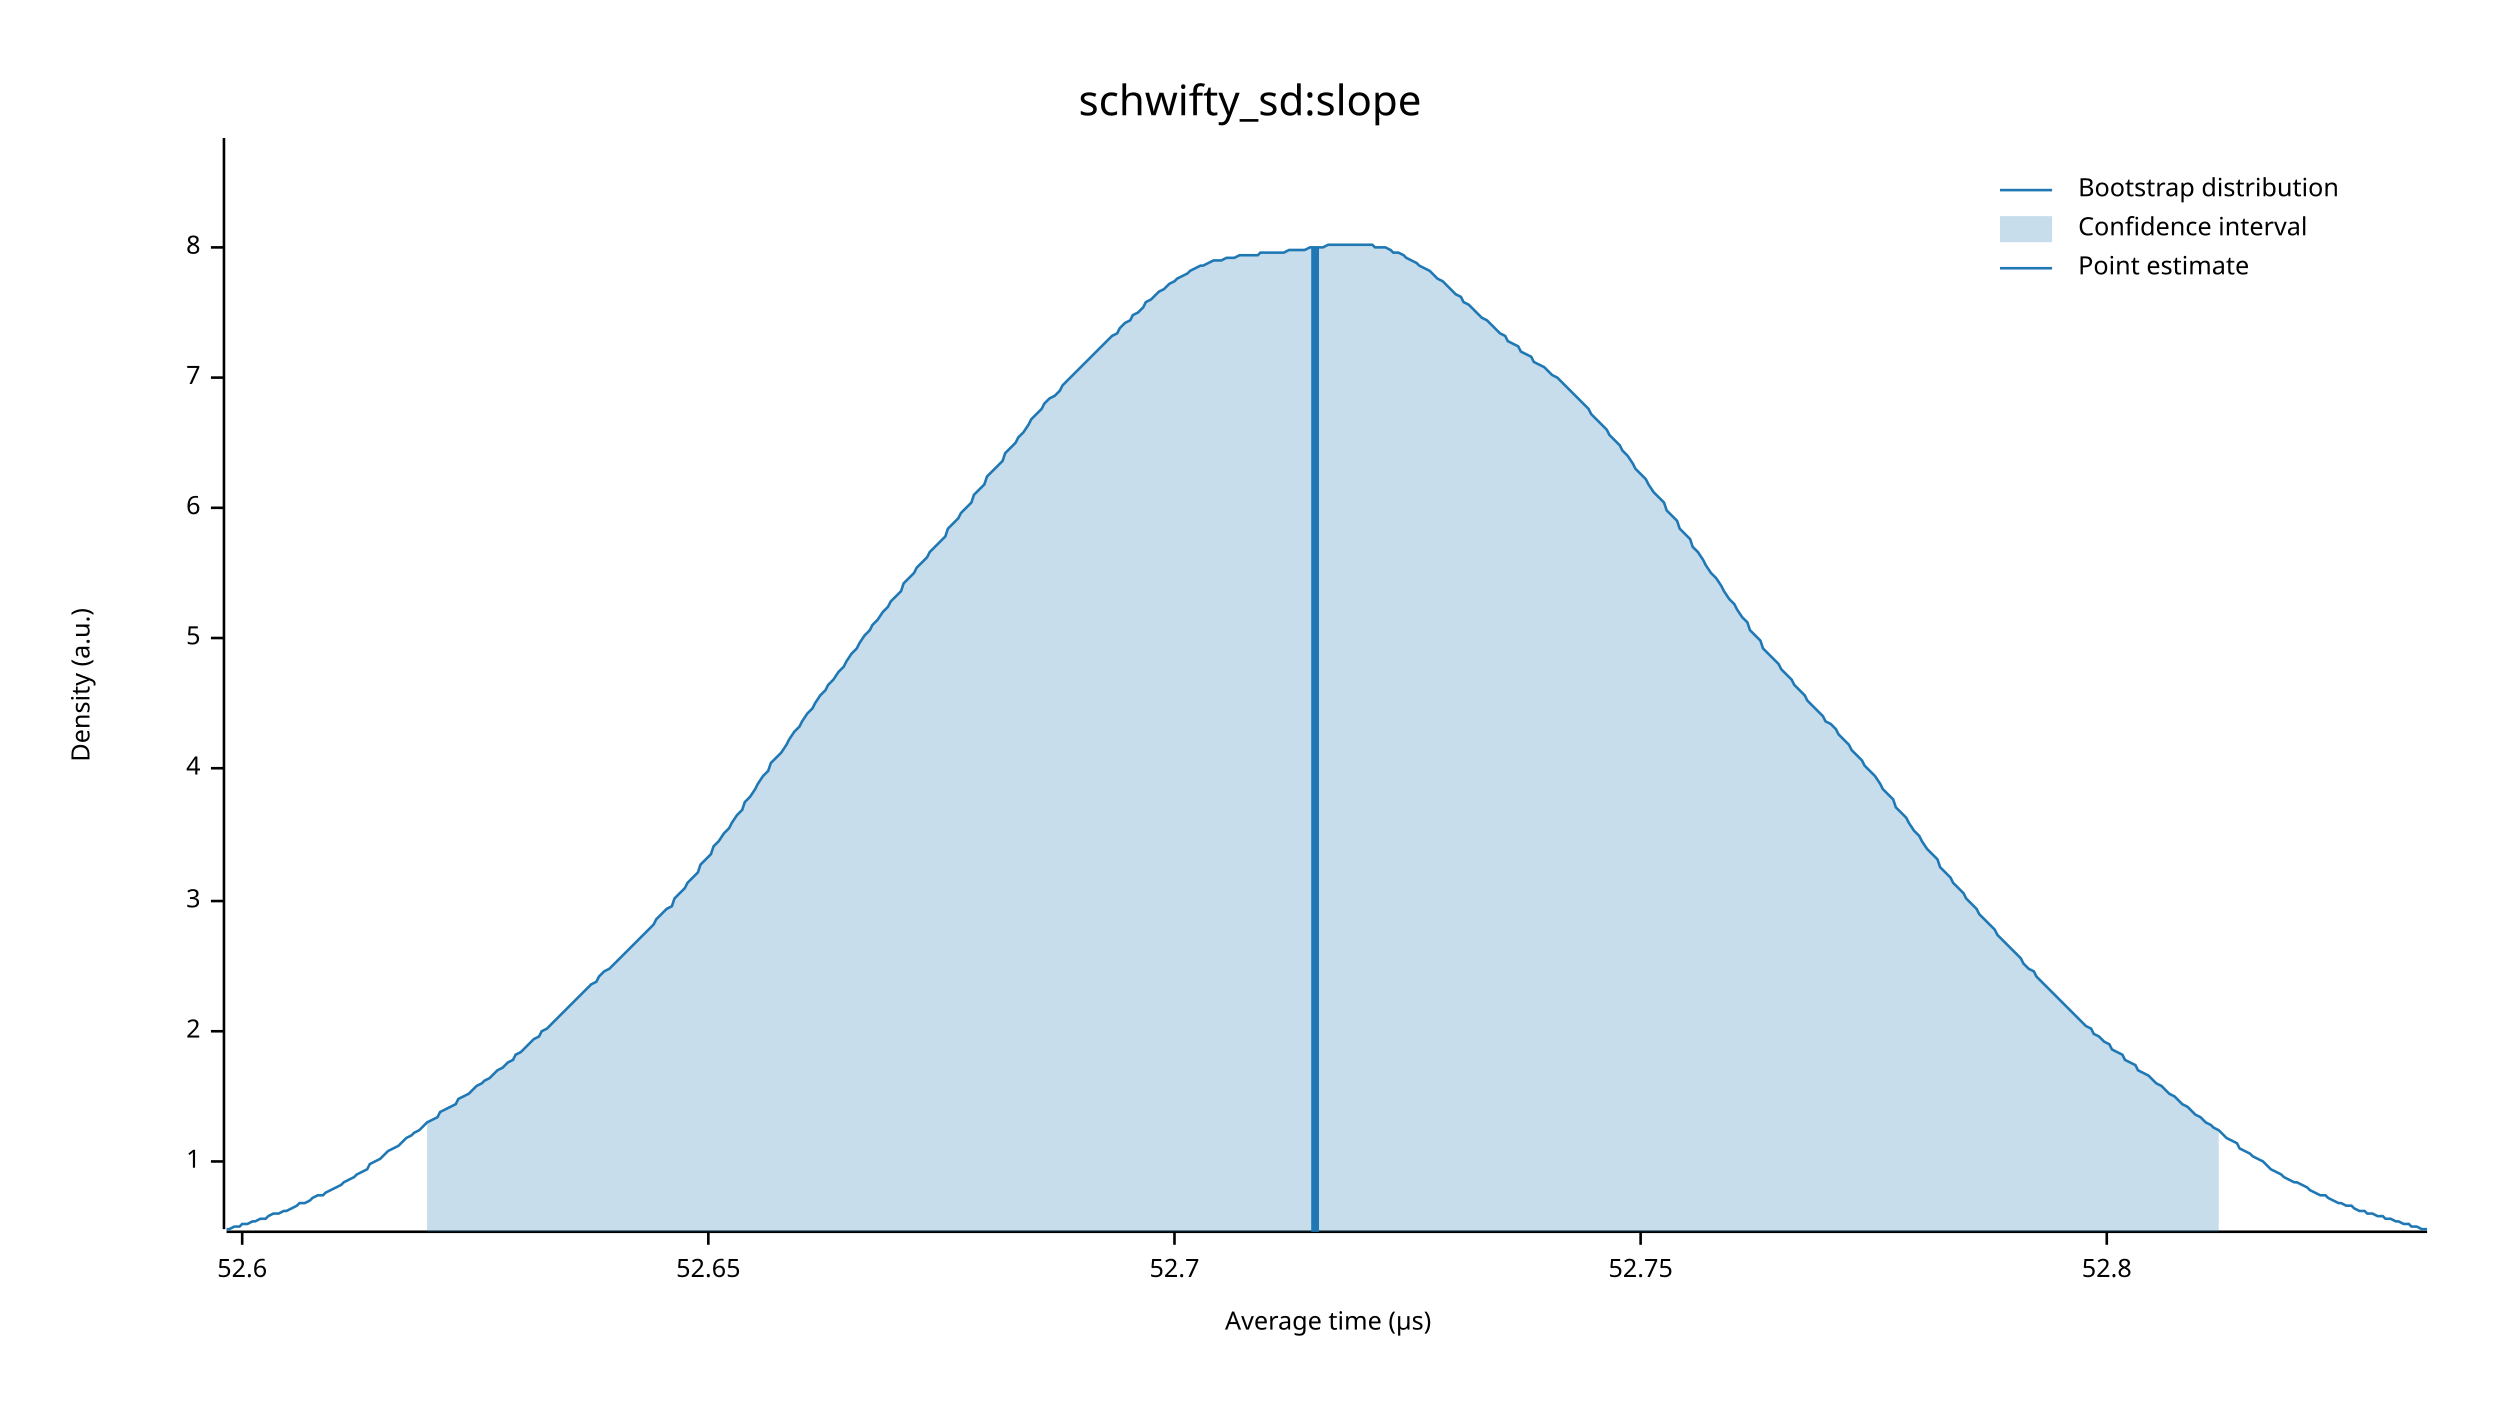
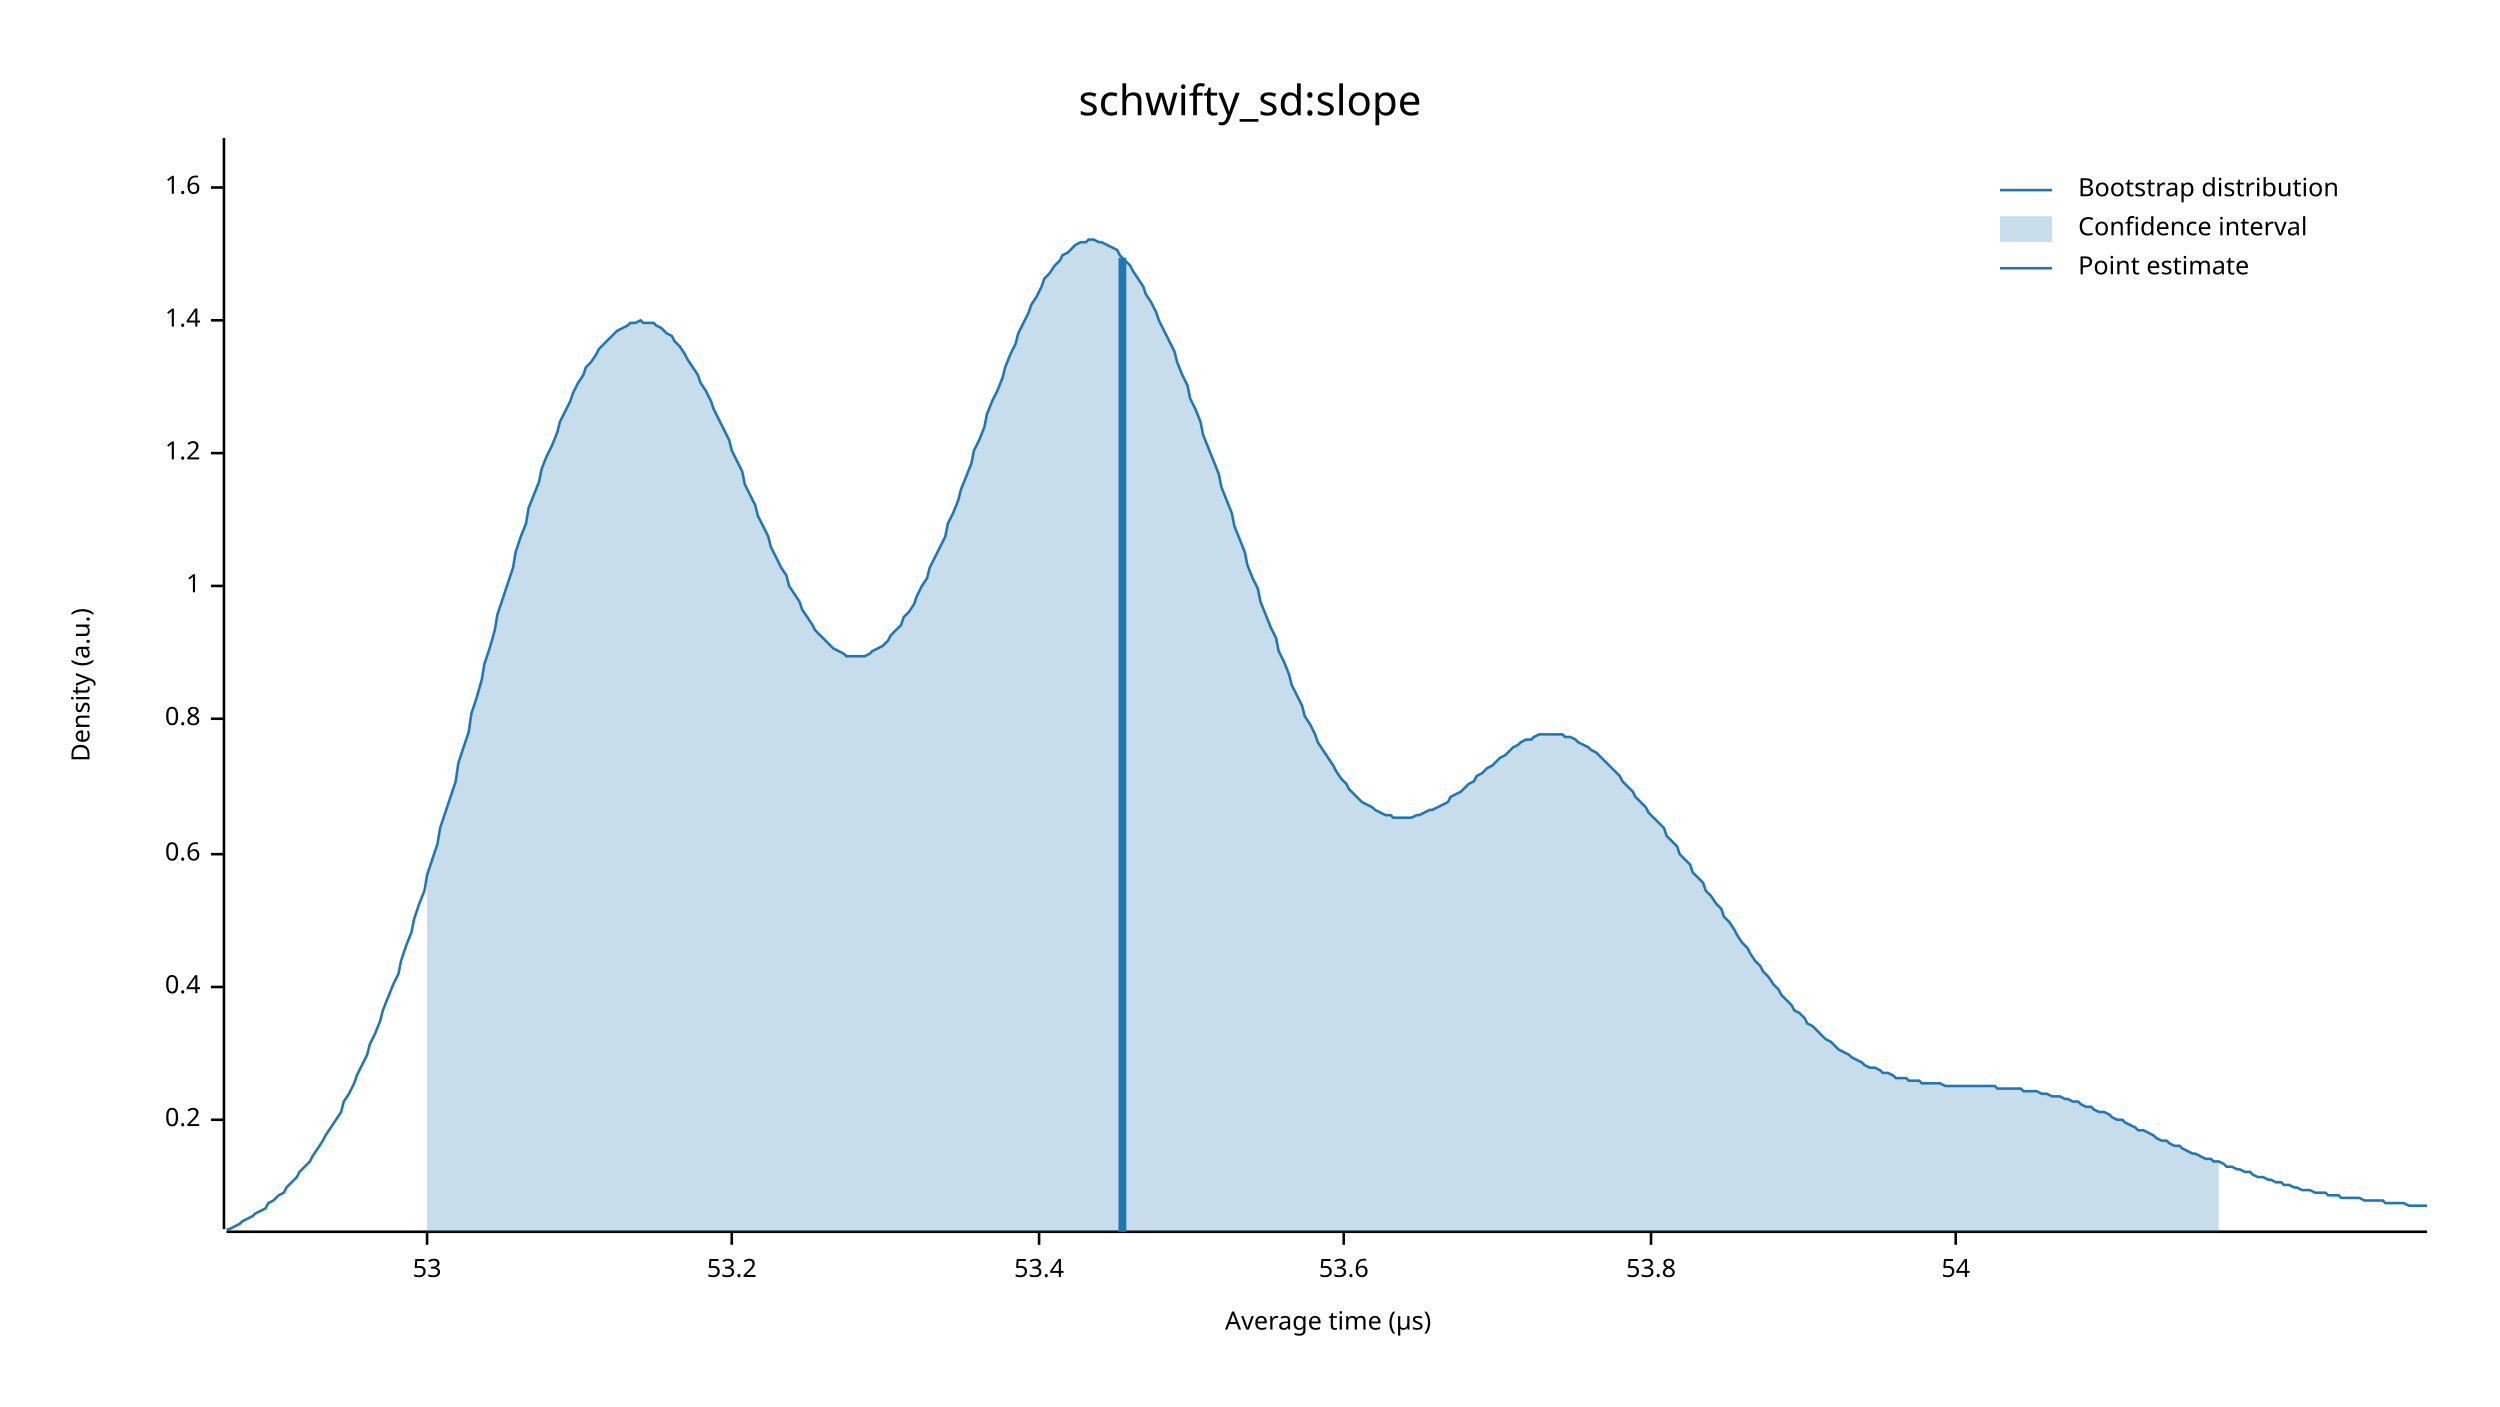
<svg xmlns="http://www.w3.org/2000/svg" width="960" height="540" viewBox="0 0 960 540">
  <text x="480" y="32" dy="0.76em" text-anchor="middle" font-family="sans-serif" font-size="16.129" opacity="1" fill="#000000">
schwifty_sd:slope
</text>
  <text x="27" y="263" dy="0.76em" text-anchor="middle" font-family="sans-serif" font-size="9.677" opacity="1" fill="#000000" transform="rotate(270, 27, 263)">
Density (a.u.)
</text>
  <text x="510" y="513" dy="-0.5ex" text-anchor="middle" font-family="sans-serif" font-size="9.677" opacity="1" fill="#000000">
Average time (µs)
</text>
  <polyline fill="none" opacity="1" stroke="#000000" stroke-width="1" points="86,53 86,472 " />
-   <text x="77" y="446" dy="0.5ex" text-anchor="end" font-family="sans-serif" font-size="9.677" opacity="1" fill="#000000">
+   <text x="77" y="430" dy="0.5ex" text-anchor="end" font-family="sans-serif" font-size="9.677" opacity="1" fill="#000000">
+ 0.2
+ </text>
+   <polyline fill="none" opacity="1" stroke="#000000" stroke-width="1" points="81,430 86,430 " />
+   <text x="77" y="379" dy="0.5ex" text-anchor="end" font-family="sans-serif" font-size="9.677" opacity="1" fill="#000000">
+ 0.4
+ </text>
+   <polyline fill="none" opacity="1" stroke="#000000" stroke-width="1" points="81,379 86,379 " />
+   <text x="77" y="328" dy="0.5ex" text-anchor="end" font-family="sans-serif" font-size="9.677" opacity="1" fill="#000000">
+ 0.6
+ </text>
+   <polyline fill="none" opacity="1" stroke="#000000" stroke-width="1" points="81,328 86,328 " />
+   <text x="77" y="276" dy="0.5ex" text-anchor="end" font-family="sans-serif" font-size="9.677" opacity="1" fill="#000000">
+ 0.8
+ </text>
+   <polyline fill="none" opacity="1" stroke="#000000" stroke-width="1" points="81,276 86,276 " />
+   <text x="77" y="225" dy="0.5ex" text-anchor="end" font-family="sans-serif" font-size="9.677" opacity="1" fill="#000000">
1
</text>
-   <polyline fill="none" opacity="1" stroke="#000000" stroke-width="1" points="81,446 86,446 " />
-   <text x="77" y="396" dy="0.5ex" text-anchor="end" font-family="sans-serif" font-size="9.677" opacity="1" fill="#000000">
- 2
+   <polyline fill="none" opacity="1" stroke="#000000" stroke-width="1" points="81,225 86,225 " />
+   <text x="77" y="174" dy="0.5ex" text-anchor="end" font-family="sans-serif" font-size="9.677" opacity="1" fill="#000000">
+ 1.2
</text>
-   <polyline fill="none" opacity="1" stroke="#000000" stroke-width="1" points="81,396 86,396 " />
-   <text x="77" y="346" dy="0.5ex" text-anchor="end" font-family="sans-serif" font-size="9.677" opacity="1" fill="#000000">
- 3
+   <polyline fill="none" opacity="1" stroke="#000000" stroke-width="1" points="81,174 86,174 " />
+   <text x="77" y="123" dy="0.5ex" text-anchor="end" font-family="sans-serif" font-size="9.677" opacity="1" fill="#000000">
+ 1.4
</text>
-   <polyline fill="none" opacity="1" stroke="#000000" stroke-width="1" points="81,346 86,346 " />
-   <text x="77" y="295" dy="0.5ex" text-anchor="end" font-family="sans-serif" font-size="9.677" opacity="1" fill="#000000">
- 4
+   <polyline fill="none" opacity="1" stroke="#000000" stroke-width="1" points="81,123 86,123 " />
+   <text x="77" y="72" dy="0.5ex" text-anchor="end" font-family="sans-serif" font-size="9.677" opacity="1" fill="#000000">
+ 1.6
</text>
-   <polyline fill="none" opacity="1" stroke="#000000" stroke-width="1" points="81,295 86,295 " />
-   <text x="77" y="245" dy="0.5ex" text-anchor="end" font-family="sans-serif" font-size="9.677" opacity="1" fill="#000000">
- 5
+   <polyline fill="none" opacity="1" stroke="#000000" stroke-width="1" points="81,72 86,72 " />
+   <polyline fill="none" opacity="1" stroke="#000000" stroke-width="1" points="87,473 932,473 " />
+   <text x="164" y="483" dy="0.76em" text-anchor="middle" font-family="sans-serif" font-size="9.677" opacity="1" fill="#000000">
+ 53
</text>
-   <polyline fill="none" opacity="1" stroke="#000000" stroke-width="1" points="81,245 86,245 " />
-   <text x="77" y="195" dy="0.5ex" text-anchor="end" font-family="sans-serif" font-size="9.677" opacity="1" fill="#000000">
- 6
+   <polyline fill="none" opacity="1" stroke="#000000" stroke-width="1" points="164,473 164,478 " />
+   <text x="281" y="483" dy="0.76em" text-anchor="middle" font-family="sans-serif" font-size="9.677" opacity="1" fill="#000000">
+ 53.2
</text>
-   <polyline fill="none" opacity="1" stroke="#000000" stroke-width="1" points="81,195 86,195 " />
-   <text x="77" y="145" dy="0.5ex" text-anchor="end" font-family="sans-serif" font-size="9.677" opacity="1" fill="#000000">
- 7
+   <polyline fill="none" opacity="1" stroke="#000000" stroke-width="1" points="281,473 281,478 " />
+   <text x="399" y="483" dy="0.76em" text-anchor="middle" font-family="sans-serif" font-size="9.677" opacity="1" fill="#000000">
+ 53.4
</text>
-   <polyline fill="none" opacity="1" stroke="#000000" stroke-width="1" points="81,145 86,145 " />
-   <text x="77" y="95" dy="0.5ex" text-anchor="end" font-family="sans-serif" font-size="9.677" opacity="1" fill="#000000">
- 8
+   <polyline fill="none" opacity="1" stroke="#000000" stroke-width="1" points="399,473 399,478 " />
+   <text x="516" y="483" dy="0.76em" text-anchor="middle" font-family="sans-serif" font-size="9.677" opacity="1" fill="#000000">
+ 53.6
</text>
-   <polyline fill="none" opacity="1" stroke="#000000" stroke-width="1" points="81,95 86,95 " />
-   <polyline fill="none" opacity="1" stroke="#000000" stroke-width="1" points="87,473 932,473 " />
-   <text x="93" y="483" dy="0.76em" text-anchor="middle" font-family="sans-serif" font-size="9.677" opacity="1" fill="#000000">
- 52.6
+   <polyline fill="none" opacity="1" stroke="#000000" stroke-width="1" points="516,473 516,478 " />
+   <text x="634" y="483" dy="0.76em" text-anchor="middle" font-family="sans-serif" font-size="9.677" opacity="1" fill="#000000">
+ 53.8
</text>
-   <polyline fill="none" opacity="1" stroke="#000000" stroke-width="1" points="93,473 93,478 " />
-   <text x="272" y="483" dy="0.76em" text-anchor="middle" font-family="sans-serif" font-size="9.677" opacity="1" fill="#000000">
- 52.65
+   <polyline fill="none" opacity="1" stroke="#000000" stroke-width="1" points="634,473 634,478 " />
+   <text x="751" y="483" dy="0.76em" text-anchor="middle" font-family="sans-serif" font-size="9.677" opacity="1" fill="#000000">
+ 54
</text>
-   <polyline fill="none" opacity="1" stroke="#000000" stroke-width="1" points="272,473 272,478 " />
-   <text x="451" y="483" dy="0.76em" text-anchor="middle" font-family="sans-serif" font-size="9.677" opacity="1" fill="#000000">
- 52.7
- </text>
-   <polyline fill="none" opacity="1" stroke="#000000" stroke-width="1" points="451,473 451,478 " />
-   <text x="630" y="483" dy="0.76em" text-anchor="middle" font-family="sans-serif" font-size="9.677" opacity="1" fill="#000000">
- 52.75
- </text>
-   <polyline fill="none" opacity="1" stroke="#000000" stroke-width="1" points="630,473 630,478 " />
-   <text x="809" y="483" dy="0.76em" text-anchor="middle" font-family="sans-serif" font-size="9.677" opacity="1" fill="#000000">
- 52.8
- </text>
-   <polyline fill="none" opacity="1" stroke="#000000" stroke-width="1" points="809,473 809,478 " />
-   <polyline fill="none" opacity="1" stroke="#1F78B4" stroke-width="1" points="87,472 88,472 90,471 92,471 93,470 95,470 97,469 98,469 100,468 102,468 103,467 105,466 107,466 109,465 110,465 112,464 114,463 115,462 117,462 119,461 120,460 122,459 124,459 125,458 127,457 129,456 131,455 132,454 134,453 136,452 137,451 139,450 141,449 142,447 144,446 146,445 147,444 149,442 151,441 153,440 154,439 156,437 158,436 159,435 161,434 163,432 164,431 166,430 168,429 169,427 171,426 173,425 175,424 176,422 178,421 180,420 181,419 183,417 185,416 186,415 188,414 190,412 191,411 193,410 195,408 197,407 198,405 200,404 202,402 203,401 205,399 207,398 208,396 210,395 212,393 214,391 215,390 217,388 219,386 220,385 222,383 224,381 225,380 227,378 229,377 230,375 232,373 234,372 236,370 237,369 239,367 241,365 242,364 244,362 246,360 247,359 249,357 251,355 252,353 254,351 256,349 258,348 259,345 261,343 263,341 264,339 266,337 268,335 269,332 271,330 273,328 274,325 276,323 278,320 280,318 281,316 283,313 285,311 286,308 288,306 290,303 291,301 293,298 295,296 296,293 298,291 300,289 302,286 303,284 305,281 307,279 308,277 310,274 312,272 313,270 315,267 317,265 318,263 320,261 322,258 324,256 325,254 327,251 329,249 330,247 332,244 334,242 335,240 337,238 339,235 341,233 342,231 344,229 346,227 347,224 349,222 351,220 352,218 354,216 356,214 357,212 359,210 361,208 363,206 364,203 366,201 368,199 369,197 371,195 373,193 374,190 376,188 378,186 379,183 381,181 383,179 385,177 386,174 388,172 390,170 391,168 393,166 395,163 396,161 398,159 400,157 401,155 403,153 405,152 407,150 408,148 410,146 412,144 413,143 415,141 417,139 418,138 420,136 422,134 423,133 425,131 427,129 429,128 430,126 432,124 434,123 435,121 437,120 439,118 440,116 442,115 444,113 445,112 447,111 449,109 451,108 452,107 454,106 456,105 457,104 459,103 461,102 462,102 464,101 466,100 468,100 469,100 471,99 473,99 474,99 476,98 478,98 479,98 481,98 483,98 484,97 486,97 488,97 490,97 491,97 493,97 495,96 496,96 498,96 500,96 501,96 503,95 505,95 506,95 508,95 510,94 512,94 513,94 515,94 517,94 518,94 520,94 522,94 523,94 525,94 527,94 528,95 530,95 532,95 534,96 535,97 537,97 539,98 540,99 542,100 544,101 545,102 547,103 549,104 550,105 552,107 554,108 556,110 557,111 559,113 561,114 562,116 564,117 566,119 567,120 569,122 571,123 573,125 574,126 576,128 578,129 579,131 581,132 583,133 584,135 586,136 588,137 589,139 591,140 593,141 595,143 596,144 598,145 600,147 601,148 603,150 605,152 606,153 608,155 610,157 611,159 613,161 615,163 617,165 618,167 620,169 622,171 623,173 625,175 627,178 628,180 630,182 632,184 633,186 635,189 637,191 639,193 640,196 642,198 644,200 645,203 647,205 649,207 650,210 652,212 654,215 655,217 657,220 659,222 661,225 662,227 664,230 666,232 667,234 669,237 671,239 672,242 674,244 676,246 677,249 679,251 681,253 683,255 684,257 686,259 688,261 689,263 691,265 693,267 694,269 696,271 698,273 700,275 701,277 703,278 705,280 706,282 708,284 710,286 711,288 713,290 715,292 716,294 718,296 720,298 722,301 723,303 725,305 727,307 728,310 730,312 732,314 733,316 735,319 737,321 738,323 740,326 742,328 744,330 745,333 747,335 749,337 750,339 752,341 754,343 755,345 757,347 759,349 760,351 762,353 764,355 766,357 767,359 769,361 771,363 772,364 774,366 776,368 777,370 779,372 781,373 782,375 784,377 786,379 788,381 789,382 791,384 793,386 794,387 796,389 798,391 799,392 801,394 803,395 804,397 806,398 808,400 810,401 811,403 813,404 815,405 816,407 818,408 820,409 821,411 823,412 825,413 827,415 828,416 830,417 832,419 833,420 835,421 837,423 838,424 840,425 842,427 843,428 845,429 847,431 849,432 850,433 852,434 854,436 855,437 857,438 859,439 860,441 862,442 864,443 865,444 867,445 869,446 871,448 872,449 874,450 876,451 877,452 879,453 881,454 882,454 884,455 886,456 887,457 889,458 891,459 893,459 894,460 896,461 898,462 899,462 901,463 903,463 904,464 906,465 908,465 909,466 911,466 913,467 915,467 916,468 918,468 920,469 921,469 923,470 925,470 926,471 928,471 930,472 932,472 " />
-   <polygon opacity="0.25" fill="#1F78B4" points="164,431 166,430 168,429 169,427 171,426 173,425 175,424 176,422 178,421 180,420 181,419 183,417 185,416 186,415 188,414 190,412 191,411 193,410 195,408 197,407 198,405 200,404 202,402 203,401 205,399 207,398 208,396 210,395 212,393 214,391 215,390 217,388 219,386 220,385 222,383 224,381 225,380 227,378 229,377 230,375 232,373 234,372 236,370 237,369 239,367 241,365 242,364 244,362 246,360 247,359 249,357 251,355 252,353 254,351 256,349 258,348 259,345 261,343 263,341 264,339 266,337 268,335 269,332 271,330 273,328 274,325 276,323 278,320 280,318 281,316 283,313 285,311 286,308 288,306 290,303 291,301 293,298 295,296 296,293 298,291 300,289 302,286 303,284 305,281 307,279 308,277 310,274 312,272 313,270 315,267 317,265 318,263 320,261 322,258 324,256 325,254 327,251 329,249 330,247 332,244 334,242 335,240 337,238 339,235 341,233 342,231 344,229 346,227 347,224 349,222 351,220 352,218 354,216 356,214 357,212 359,210 361,208 363,206 364,203 366,201 368,199 369,197 371,195 373,193 374,190 376,188 378,186 379,183 381,181 383,179 385,177 386,174 388,172 390,170 391,168 393,166 395,163 396,161 398,159 400,157 401,155 403,153 405,152 407,150 408,148 410,146 412,144 413,143 415,141 417,139 418,138 420,136 422,134 423,133 425,131 427,129 429,128 430,126 432,124 434,123 435,121 437,120 439,118 440,116 442,115 444,113 445,112 447,111 449,109 451,108 452,107 454,106 456,105 457,104 459,103 461,102 462,102 464,101 466,100 468,100 469,100 471,99 473,99 474,99 476,98 478,98 479,98 481,98 483,98 484,97 486,97 488,97 490,97 491,97 493,97 495,96 496,96 498,96 500,96 501,96 503,95 505,95 506,95 508,95 510,94 512,94 513,94 515,94 517,94 518,94 520,94 522,94 523,94 525,94 527,94 528,95 530,95 532,95 534,96 535,97 537,97 539,98 540,99 542,100 544,101 545,102 547,103 549,104 550,105 552,107 554,108 556,110 557,111 559,113 561,114 562,116 564,117 566,119 567,120 569,122 571,123 573,125 574,126 576,128 578,129 579,131 581,132 583,133 584,135 586,136 588,137 589,139 591,140 593,141 595,143 596,144 598,145 600,147 601,148 603,150 605,152 606,153 608,155 610,157 611,159 613,161 615,163 617,165 618,167 620,169 622,171 623,173 625,175 627,178 628,180 630,182 632,184 633,186 635,189 637,191 639,193 640,196 642,198 644,200 645,203 647,205 649,207 650,210 652,212 654,215 655,217 657,220 659,222 661,225 662,227 664,230 666,232 667,234 669,237 671,239 672,242 674,244 676,246 677,249 679,251 681,253 683,255 684,257 686,259 688,261 689,263 691,265 693,267 694,269 696,271 698,273 700,275 701,277 703,278 705,280 706,282 708,284 710,286 711,288 713,290 715,292 716,294 718,296 720,298 722,301 723,303 725,305 727,307 728,310 730,312 732,314 733,316 735,319 737,321 738,323 740,326 742,328 744,330 745,333 747,335 749,337 750,339 752,341 754,343 755,345 757,347 759,349 760,351 762,353 764,355 766,357 767,359 769,361 771,363 772,364 774,366 776,368 777,370 779,372 781,373 782,375 784,377 786,379 788,381 789,382 791,384 793,386 794,387 796,389 798,391 799,392 801,394 803,395 804,397 806,398 808,400 810,401 811,403 813,404 815,405 816,407 818,408 820,409 821,411 823,412 825,413 827,415 828,416 830,417 832,419 833,420 835,421 837,423 838,424 840,425 842,427 843,428 845,429 847,431 849,432 850,433 852,434 852,473 164,473 " />
-   <polyline fill="none" opacity="1" stroke="#1F78B4" stroke-width="3" points="505,473 505,95 " />
+   <polyline fill="none" opacity="1" stroke="#000000" stroke-width="1" points="751,473 751,478 " />
+   <polyline fill="none" opacity="1" stroke="#1F78B4" stroke-width="1" points="87,472 88,472 90,471 92,470 93,469 95,468 97,467 98,466 100,465 102,464 103,462 105,461 107,459 109,458 110,456 112,454 114,452 115,450 117,448 119,446 120,444 122,441 124,438 125,436 127,433 129,430 131,427 132,423 134,420 136,416 137,413 139,409 141,405 142,401 144,397 146,392 147,388 149,383 151,378 153,374 154,369 156,363 158,358 159,353 161,347 163,342 164,336 166,330 168,324 169,318 171,312 173,306 175,300 176,293 178,287 180,281 181,274 183,268 185,261 186,255 188,249 190,242 191,236 193,230 195,224 197,218 198,212 200,206 202,201 203,195 205,190 207,185 208,180 210,175 212,171 214,166 215,162 217,158 219,154 220,151 222,147 224,144 225,141 227,139 229,136 230,134 232,132 234,130 236,128 237,127 239,126 241,125 242,124 244,124 246,123 247,124 249,124 251,124 252,125 254,126 256,128 258,129 259,131 261,133 263,136 264,138 266,141 268,144 269,147 271,150 273,154 274,157 276,161 278,165 280,169 281,173 283,177 285,181 286,186 288,190 290,194 291,198 293,202 295,206 296,210 298,214 300,218 302,221 303,225 305,228 307,231 308,234 310,237 312,240 313,242 315,244 317,246 318,247 320,249 322,250 324,251 325,252 327,252 329,252 330,252 332,252 334,251 335,250 337,249 339,248 341,246 342,244 344,242 346,240 347,237 349,235 351,232 352,229 354,225 356,222 357,218 359,214 361,210 363,206 364,201 366,197 368,192 369,188 371,183 373,178 374,173 376,169 378,164 379,159 381,154 383,150 385,145 386,141 388,136 390,132 391,128 393,124 395,120 396,117 398,114 400,110 401,107 403,105 405,102 407,100 408,98 410,97 412,95 413,94 415,93 417,93 418,92 420,92 422,93 423,93 425,94 427,95 429,96 430,98 432,100 434,102 435,104 437,107 439,110 440,113 442,116 444,120 445,123 447,127 449,131 451,135 452,139 454,144 456,148 457,153 459,157 461,162 462,167 464,172 466,177 468,182 469,187 471,192 473,197 474,202 476,207 478,212 479,217 481,222 483,226 484,231 486,236 488,241 490,245 491,250 493,254 495,259 496,263 498,267 500,271 501,275 503,278 505,282 506,285 508,288 510,291 512,294 513,296 515,299 517,301 518,303 520,305 522,307 523,308 525,309 527,310 528,311 530,312 532,313 534,313 535,314 537,314 539,314 540,314 542,314 544,313 545,313 547,312 549,311 550,311 552,310 554,309 556,308 557,306 559,305 561,304 562,303 564,301 566,300 567,298 569,297 571,295 573,294 574,293 576,291 578,290 579,289 581,287 583,286 584,285 586,284 588,284 589,283 591,282 593,282 595,282 596,282 598,282 600,282 601,283 603,283 605,284 606,285 608,286 610,287 611,288 613,289 615,291 617,293 618,294 620,296 622,298 623,300 625,302 627,304 628,306 630,308 632,310 633,312 635,314 637,316 639,318 640,321 642,323 644,325 645,328 647,330 649,332 650,335 652,337 654,339 655,342 657,344 659,347 661,349 662,352 664,354 666,357 667,359 669,362 671,364 672,366 674,369 676,371 677,373 679,375 681,378 683,380 684,382 686,384 688,386 689,388 691,389 693,391 694,393 696,394 698,396 700,398 701,399 703,400 705,402 706,403 708,404 710,405 711,406 713,407 715,408 716,409 718,410 720,410 722,411 723,412 725,412 727,413 728,414 730,414 732,414 733,415 735,415 737,415 738,416 740,416 742,416 744,416 745,416 747,417 749,417 750,417 752,417 754,417 755,417 757,417 759,417 760,417 762,417 764,417 766,417 767,418 769,418 771,418 772,418 774,418 776,418 777,419 779,419 781,419 782,419 784,420 786,420 788,421 789,421 791,421 793,422 794,422 796,423 798,423 799,424 801,425 803,425 804,426 806,427 808,427 810,428 811,429 813,430 815,430 816,431 818,432 820,433 821,434 823,434 825,435 827,436 828,437 830,438 832,438 833,439 835,440 837,440 838,441 840,442 842,443 843,443 845,444 847,445 849,445 850,446 852,446 854,447 855,448 857,448 859,449 860,449 862,450 864,450 865,451 867,452 869,452 871,453 872,453 874,454 876,454 877,455 879,455 881,456 882,456 884,457 886,457 887,457 889,458 891,458 893,458 894,459 896,459 898,459 899,460 901,460 903,460 904,460 906,460 908,461 909,461 911,461 913,461 915,461 916,462 918,462 920,462 921,462 923,462 925,463 926,463 928,463 930,463 932,463 " />
+   <polygon opacity="0.25" fill="#1F78B4" points="164,336 166,330 168,324 169,318 171,312 173,306 175,300 176,293 178,287 180,281 181,274 183,268 185,261 186,255 188,249 190,242 191,236 193,230 195,224 197,218 198,212 200,206 202,201 203,195 205,190 207,185 208,180 210,175 212,171 214,166 215,162 217,158 219,154 220,151 222,147 224,144 225,141 227,139 229,136 230,134 232,132 234,130 236,128 237,127 239,126 241,125 242,124 244,124 246,123 247,124 249,124 251,124 252,125 254,126 256,128 258,129 259,131 261,133 263,136 264,138 266,141 268,144 269,147 271,150 273,154 274,157 276,161 278,165 280,169 281,173 283,177 285,181 286,186 288,190 290,194 291,198 293,202 295,206 296,210 298,214 300,218 302,221 303,225 305,228 307,231 308,234 310,237 312,240 313,242 315,244 317,246 318,247 320,249 322,250 324,251 325,252 327,252 329,252 330,252 332,252 334,251 335,250 337,249 339,248 341,246 342,244 344,242 346,240 347,237 349,235 351,232 352,229 354,225 356,222 357,218 359,214 361,210 363,206 364,201 366,197 368,192 369,188 371,183 373,178 374,173 376,169 378,164 379,159 381,154 383,150 385,145 386,141 388,136 390,132 391,128 393,124 395,120 396,117 398,114 400,110 401,107 403,105 405,102 407,100 408,98 410,97 412,95 413,94 415,93 417,93 418,92 420,92 422,93 423,93 425,94 427,95 429,96 430,98 432,100 434,102 435,104 437,107 439,110 440,113 442,116 444,120 445,123 447,127 449,131 451,135 452,139 454,144 456,148 457,153 459,157 461,162 462,167 464,172 466,177 468,182 469,187 471,192 473,197 474,202 476,207 478,212 479,217 481,222 483,226 484,231 486,236 488,241 490,245 491,250 493,254 495,259 496,263 498,267 500,271 501,275 503,278 505,282 506,285 508,288 510,291 512,294 513,296 515,299 517,301 518,303 520,305 522,307 523,308 525,309 527,310 528,311 530,312 532,313 534,313 535,314 537,314 539,314 540,314 542,314 544,313 545,313 547,312 549,311 550,311 552,310 554,309 556,308 557,306 559,305 561,304 562,303 564,301 566,300 567,298 569,297 571,295 573,294 574,293 576,291 578,290 579,289 581,287 583,286 584,285 586,284 588,284 589,283 591,282 593,282 595,282 596,282 598,282 600,282 601,283 603,283 605,284 606,285 608,286 610,287 611,288 613,289 615,291 617,293 618,294 620,296 622,298 623,300 625,302 627,304 628,306 630,308 632,310 633,312 635,314 637,316 639,318 640,321 642,323 644,325 645,328 647,330 649,332 650,335 652,337 654,339 655,342 657,344 659,347 661,349 662,352 664,354 666,357 667,359 669,362 671,364 672,366 674,369 676,371 677,373 679,375 681,378 683,380 684,382 686,384 688,386 689,388 691,389 693,391 694,393 696,394 698,396 700,398 701,399 703,400 705,402 706,403 708,404 710,405 711,406 713,407 715,408 716,409 718,410 720,410 722,411 723,412 725,412 727,413 728,414 730,414 732,414 733,415 735,415 737,415 738,416 740,416 742,416 744,416 745,416 747,417 749,417 750,417 752,417 754,417 755,417 757,417 759,417 760,417 762,417 764,417 766,417 767,418 769,418 771,418 772,418 774,418 776,418 777,419 779,419 781,419 782,419 784,420 786,420 788,421 789,421 791,421 793,422 794,422 796,423 798,423 799,424 801,425 803,425 804,426 806,427 808,427 810,428 811,429 813,430 815,430 816,431 818,432 820,433 821,434 823,434 825,435 827,436 828,437 830,438 832,438 833,439 835,440 837,440 838,441 840,442 842,443 843,443 845,444 847,445 849,445 850,446 852,446 852,473 164,473 " />
+   <polyline fill="none" opacity="1" stroke="#1F78B4" stroke-width="3" points="431,473 431,99 " />
  <text x="798" y="68" dy="0.76em" text-anchor="start" font-family="sans-serif" font-size="9.677" opacity="1" fill="#000000">
Bootstrap distribution
</text>
  <text x="798" y="83" dy="0.76em" text-anchor="start" font-family="sans-serif" font-size="9.677" opacity="1" fill="#000000">
Confidence interval
</text>
  <text x="798" y="98" dy="0.76em" text-anchor="start" font-family="sans-serif" font-size="9.677" opacity="1" fill="#000000">
Point estimate
</text>
  <polyline fill="none" opacity="1" stroke="#1F78B4" stroke-width="1" points="768,73 788,73 " />
  <rect x="768" y="83" width="20" height="10" opacity="0.25" fill="#1F78B4" stroke="none" />
  <polyline fill="none" opacity="1" stroke="#1F78B4" stroke-width="1" points="768,103 788,103 " />
</svg>
